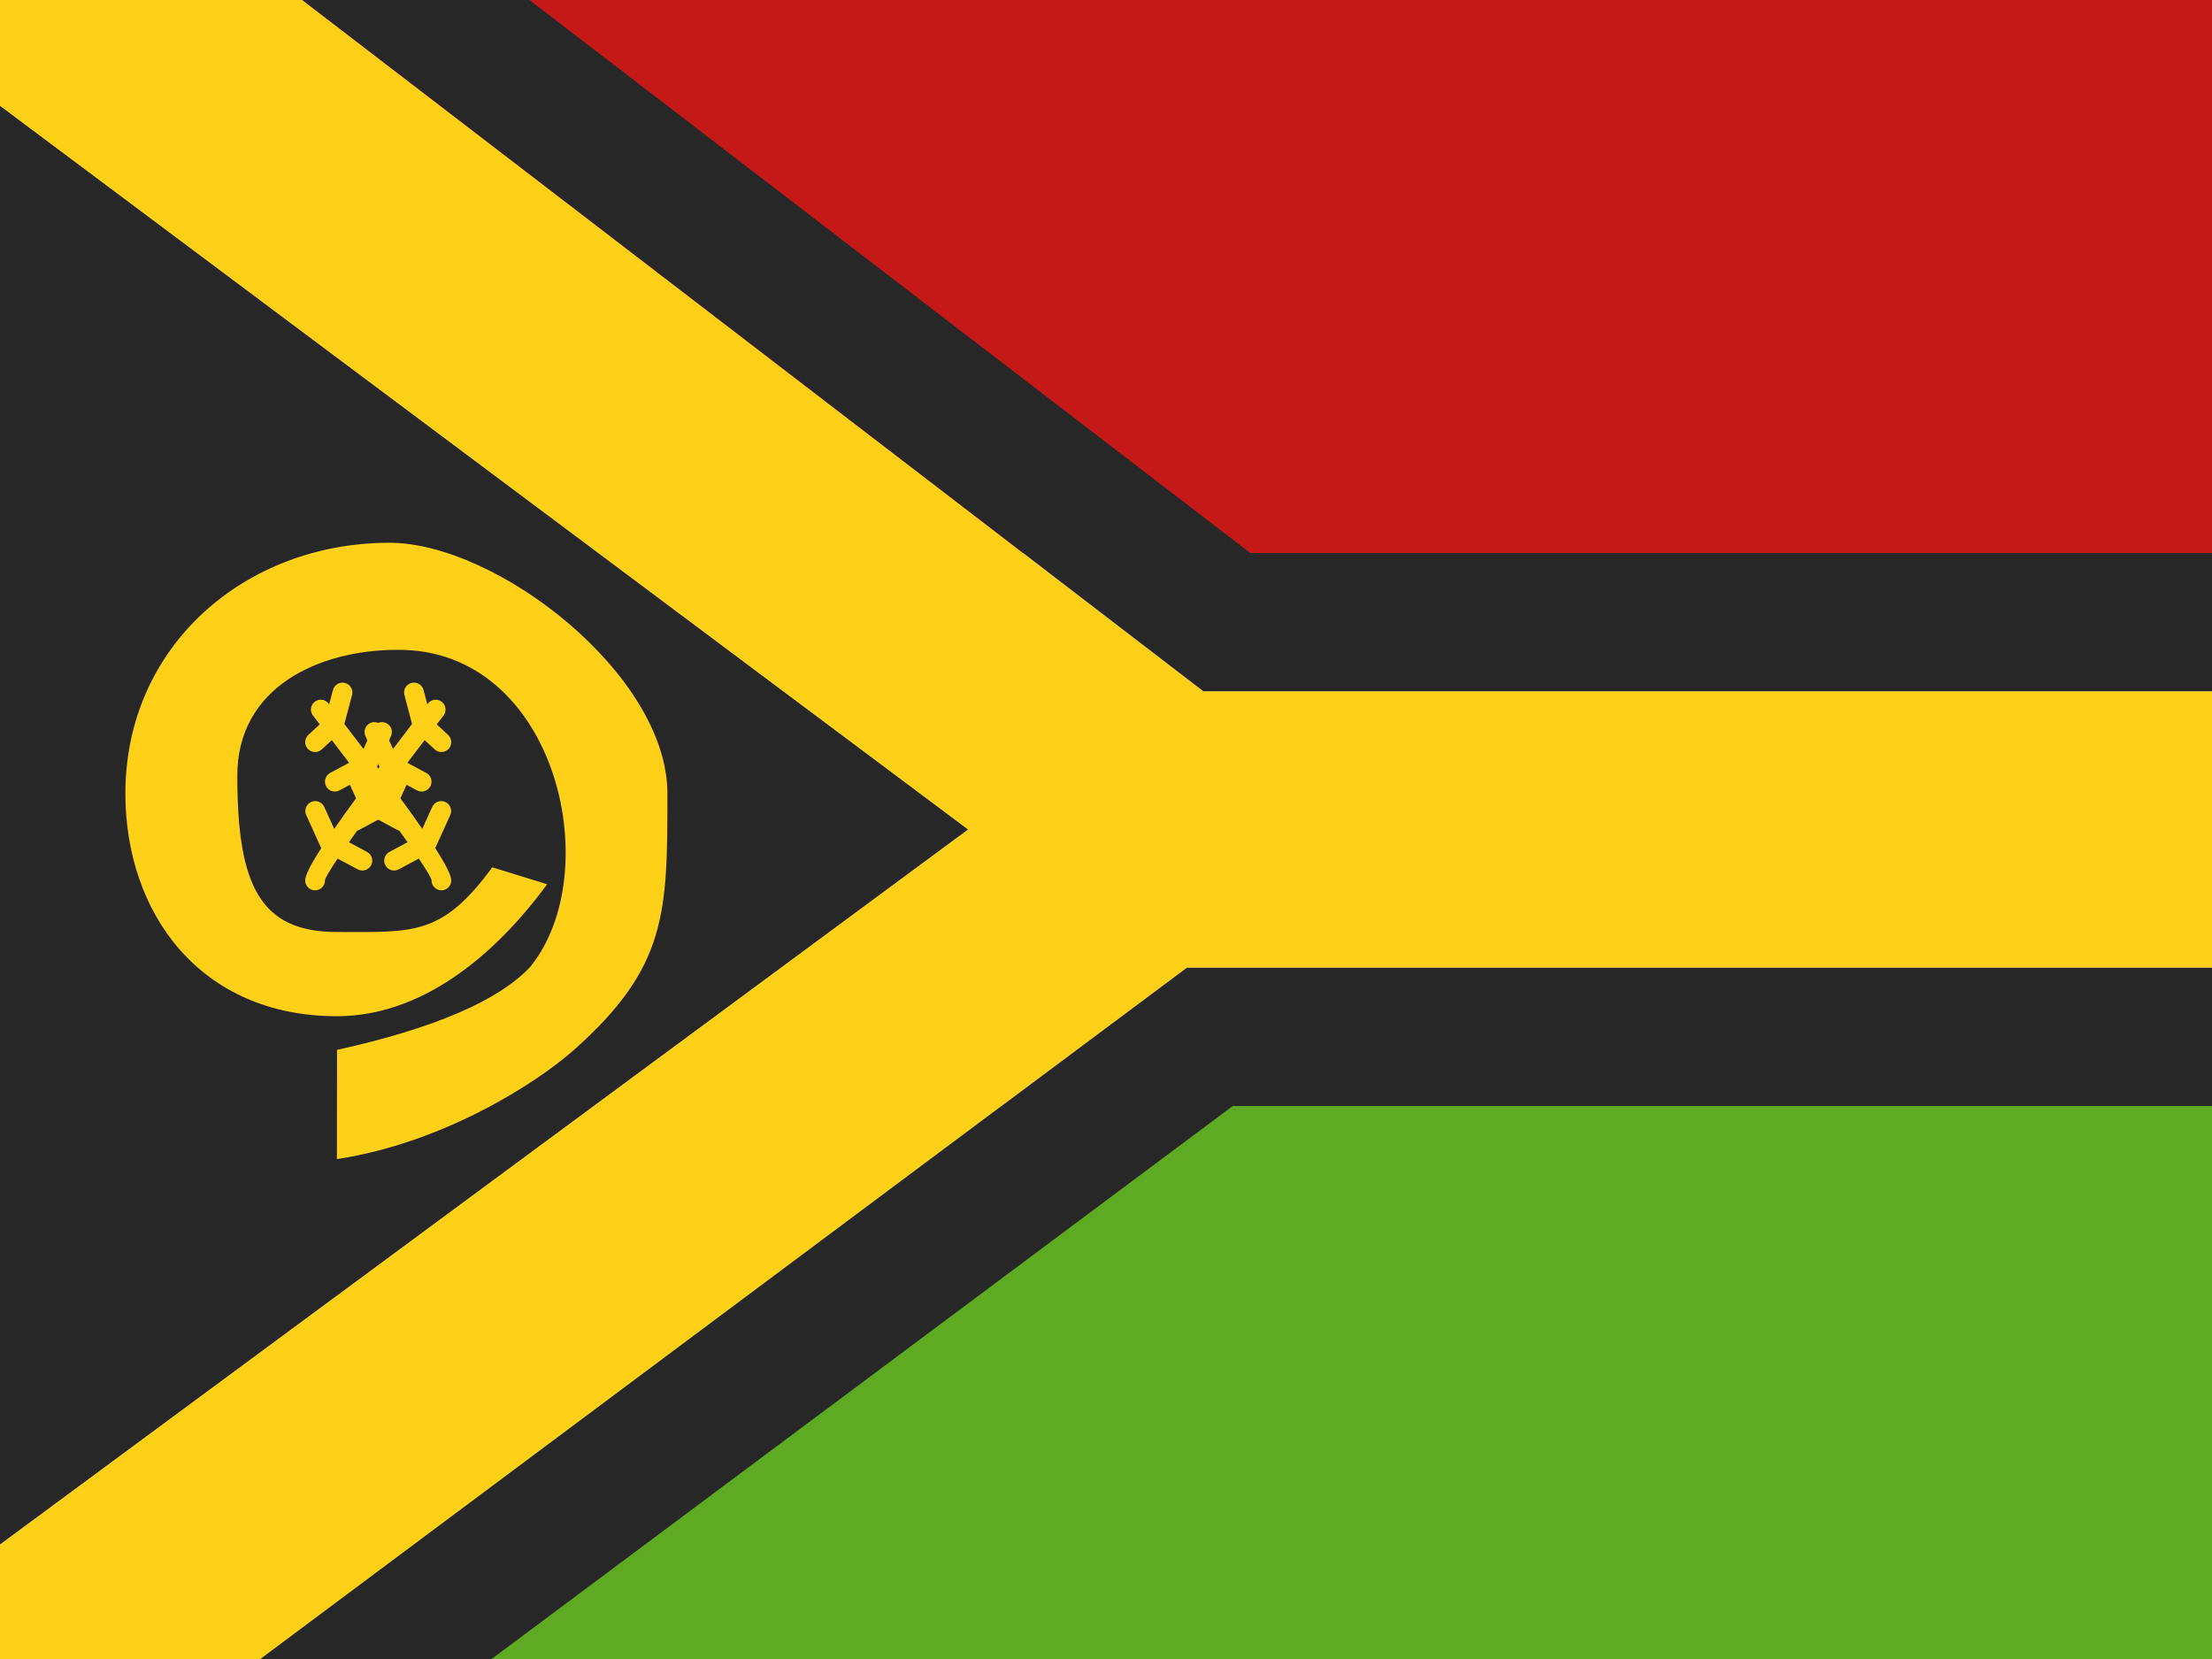
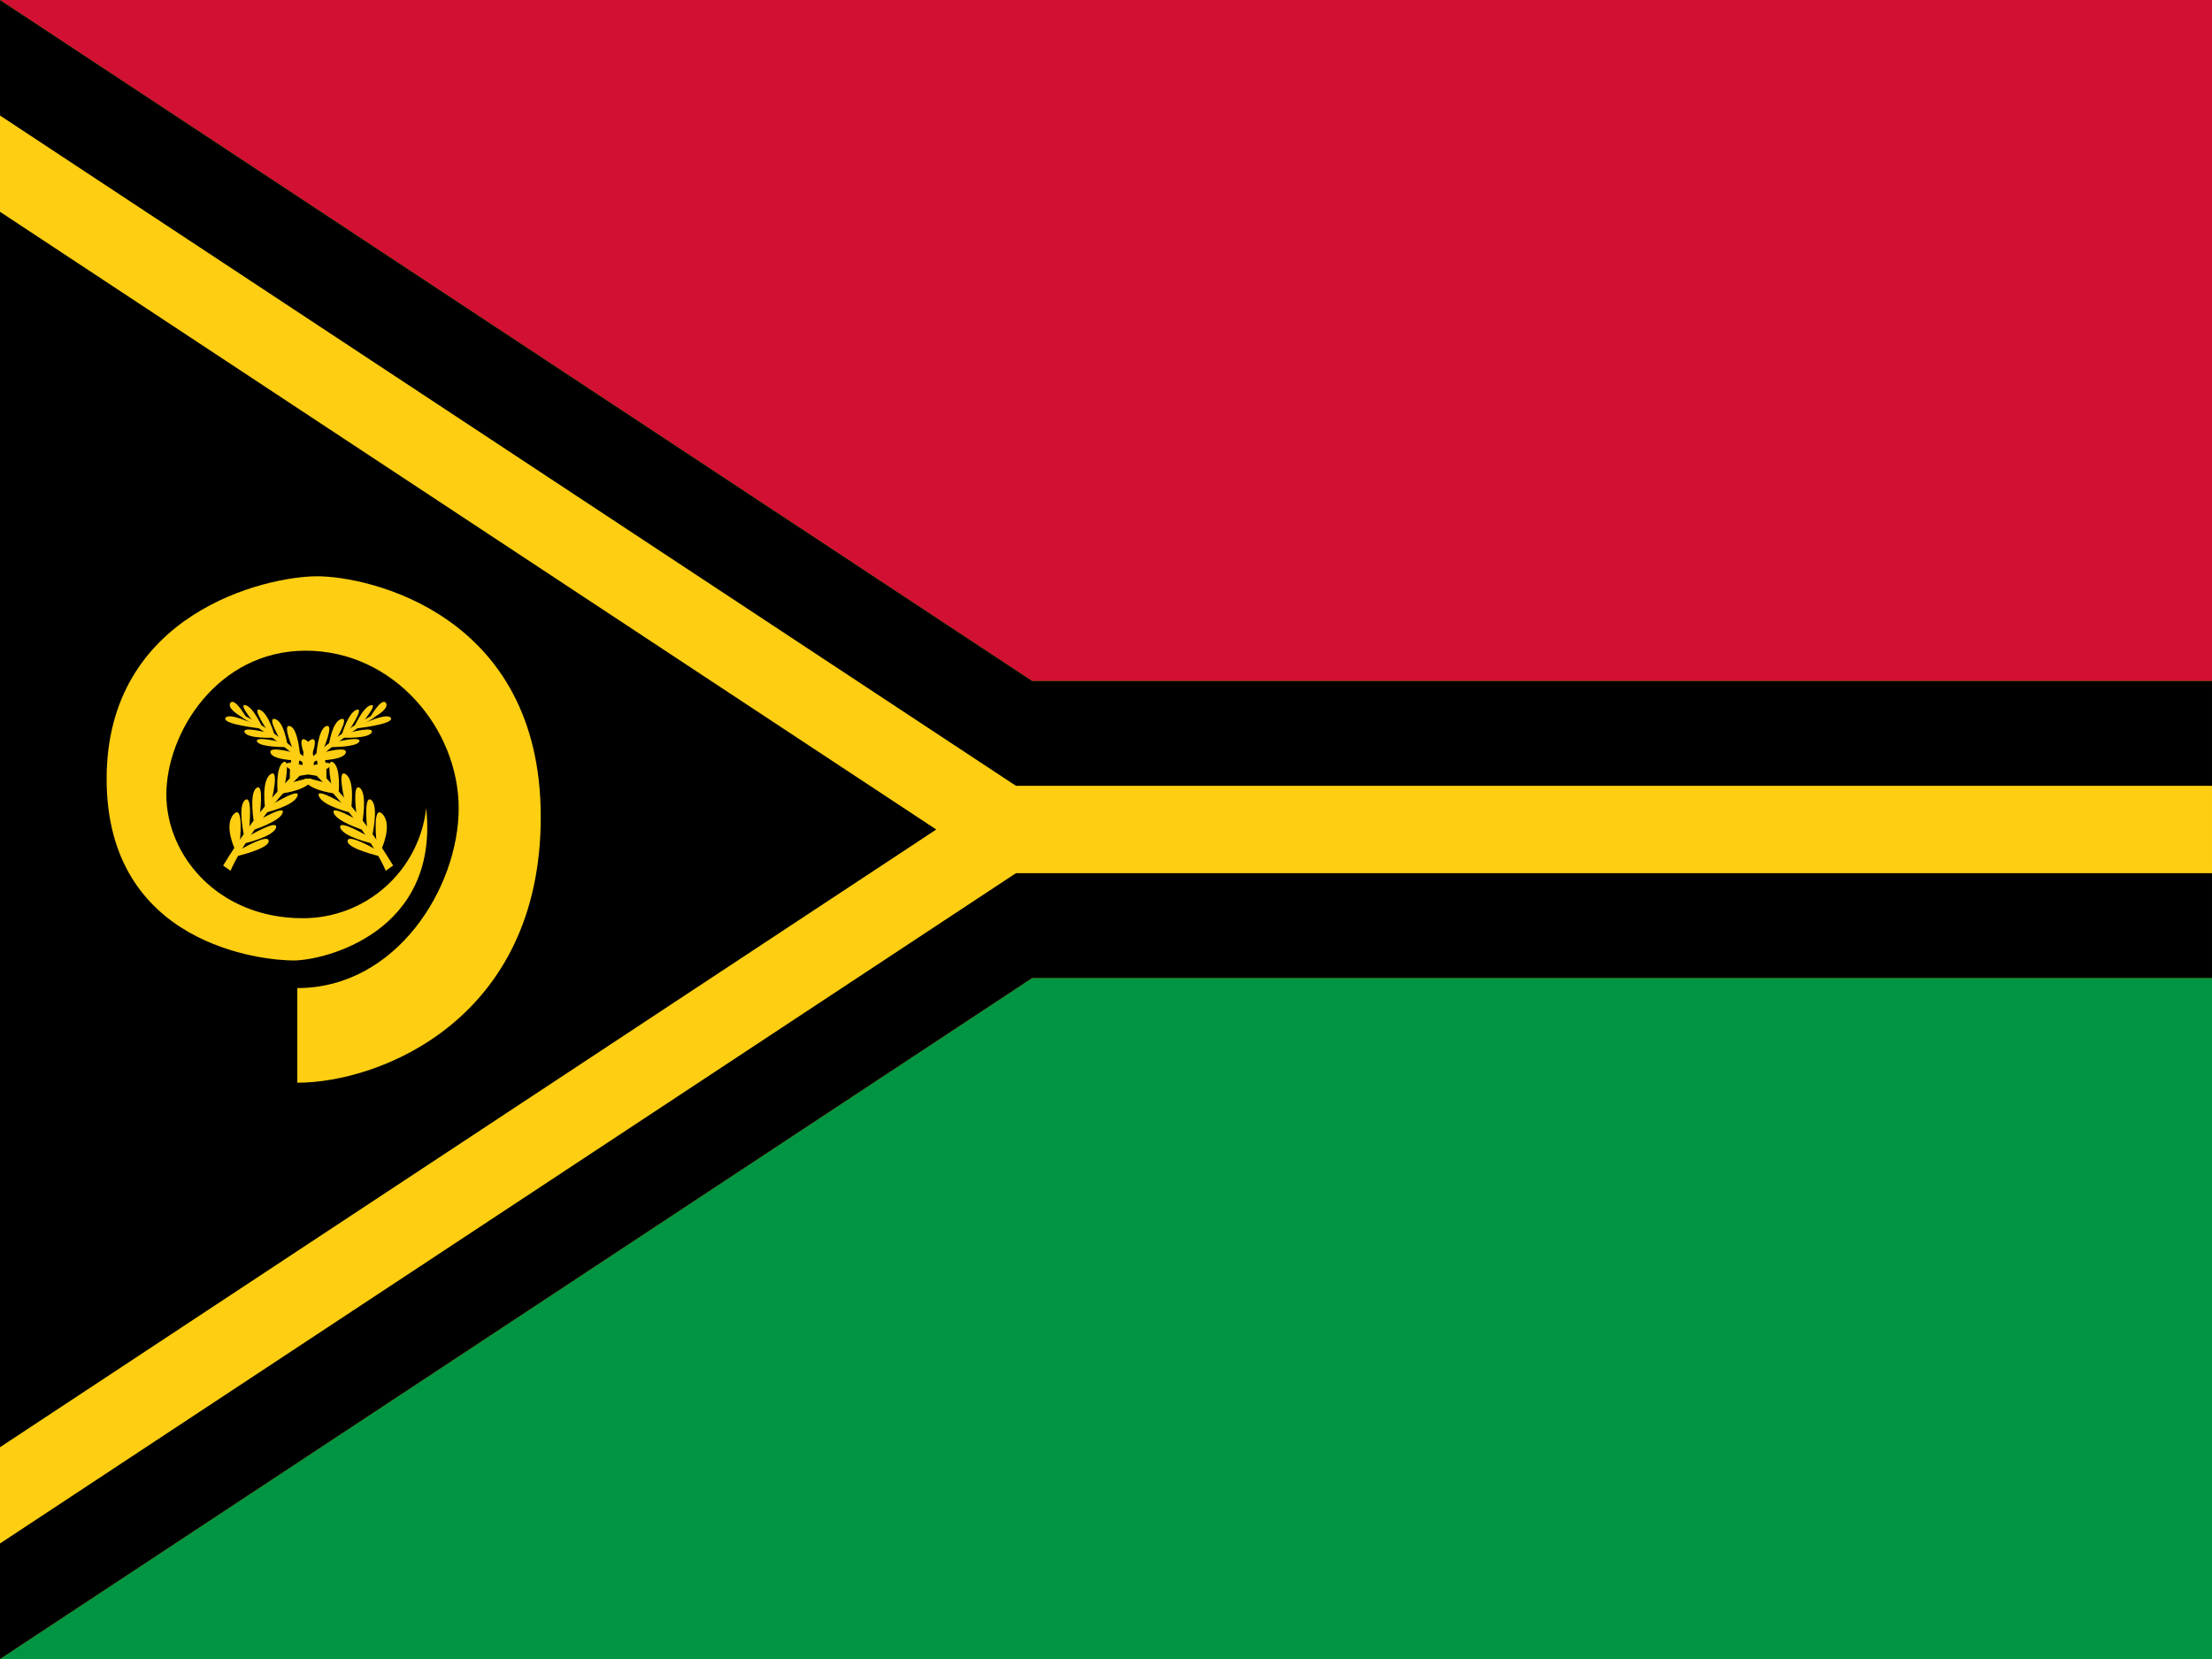
- <svg xmlns="http://www.w3.org/2000/svg" width="32" height="24" viewBox="0 0 32 24" fill="none">
-   <mask id="mask0_270_67522" style="mask-type:luminance" maskUnits="userSpaceOnUse" x="0" y="0" width="32" height="24">
-     <rect width="32" height="24" fill="white" />
-   </mask>
-   <g mask="url(#mask0_270_67522)">
-     <path fill-rule="evenodd" clip-rule="evenodd" d="M0 0H32V24H0V0Z" fill="#F7FCFF" />
-     <path fill-rule="evenodd" clip-rule="evenodd" d="M0 0V8H32V0H0Z" fill="#C51918" />
-     <path fill-rule="evenodd" clip-rule="evenodd" d="M0 16V24H32V16H0Z" fill="#5EAA22" />
-     <path fill-rule="evenodd" clip-rule="evenodd" d="M0 -2L16.67 12L0 26V-2Z" fill="#272727" />
-     <mask id="path-6-outside-1_270_67522" maskUnits="userSpaceOnUse" x="-2" y="-8.355" width="36" height="40" fill="black">
-       <rect fill="white" x="-2" y="-8.355" width="36" height="40" />
-       <path fill-rule="evenodd" clip-rule="evenodd" d="M0 -3.355L17.408 10H32V14H17.169L0 26.811V22.34L14 12L0 1.534V-3.355Z" />
-     </mask>
-     <path fill-rule="evenodd" clip-rule="evenodd" d="M0 -3.355L17.408 10H32V14H17.169L0 26.811V22.34L14 12L0 1.534V-3.355Z" fill="#FFD018" />
-     <path d="M17.408 10L16.191 11.587L16.73 12H17.408V10ZM0 -3.355L1.217 -4.942L-2 -7.41V-3.355H0ZM32 10H34V8H32V10ZM32 14V16H34V14H32ZM17.169 14V12H16.505L15.973 12.397L17.169 14ZM0 26.811H-2V30.799L1.196 28.414L0 26.811ZM0 22.34L-1.188 20.731L-2 21.331V22.34H0ZM14 12L15.188 13.609L17.353 12.01L15.197 10.398L14 12ZM0 1.534H-2V2.536L-1.197 3.136L0 1.534ZM18.626 8.413L1.217 -4.942L-1.217 -1.768L16.191 11.587L18.626 8.413ZM32 8H17.408V12H32V8ZM34 14V10H30V14H34ZM17.169 16H32V12H17.169V16ZM1.196 28.414L18.366 15.603L15.973 12.397L-1.196 25.209L1.196 28.414ZM-2 22.34V26.811H2V22.34H-2ZM12.812 10.391L-1.188 20.731L1.188 23.949L15.188 13.609L12.812 10.391ZM-1.197 3.136L12.803 13.602L15.197 10.398L1.197 -0.067L-1.197 3.136ZM-2 -3.355V1.534H2V-3.355H-2Z" fill="#272727" mask="url(#path-6-outside-1_270_67522)" />
-     <path d="M4.874 16.768L4.876 15.188C6.284 14.877 7.217 14.473 7.671 13.987C8.789 12.609 8.046 9.38 5.749 9.401C4.61 9.401 3.433 9.943 3.433 11.22C3.433 12.805 3.76 13.483 4.876 13.483C5.985 13.483 6.391 13.542 7.122 12.547L7.915 12.792C7.132 13.859 6.077 14.701 4.874 14.701C2.892 14.701 1.814 13.207 1.814 11.479C1.814 9.346 3.545 7.852 5.633 7.852C7.191 7.852 9.655 9.761 9.655 11.479C9.655 13.198 9.655 13.987 8.304 15.188C7.76 15.671 6.412 16.535 4.874 16.768Z" fill="#FFD018" />
-     <path fill-rule="evenodd" clip-rule="evenodd" d="M4.991 9.88C4.915 9.86 4.837 9.905 4.817 9.981L4.762 10.188C4.76 10.185 4.757 10.181 4.754 10.178C4.706 10.115 4.616 10.104 4.554 10.152C4.491 10.2 4.48 10.29 4.528 10.352C4.561 10.395 4.594 10.438 4.626 10.479L4.461 10.631C4.403 10.685 4.4 10.775 4.453 10.833C4.507 10.891 4.597 10.895 4.655 10.841L4.801 10.707C4.887 10.82 4.971 10.93 5.05 11.035L4.776 11.182C4.707 11.219 4.681 11.306 4.718 11.375C4.755 11.445 4.842 11.471 4.911 11.434L5.224 11.266C5.299 11.366 5.37 11.461 5.438 11.552L5.062 11.753C4.992 11.791 4.966 11.877 5.004 11.947C5.041 12.016 5.128 12.042 5.197 12.005L5.609 11.784C5.718 11.934 5.814 12.067 5.896 12.184L5.633 12.325C5.564 12.362 5.538 12.449 5.575 12.518C5.612 12.588 5.699 12.614 5.769 12.576L6.059 12.421C6.18 12.601 6.243 12.709 6.243 12.737C6.243 12.816 6.307 12.88 6.386 12.88C6.464 12.88 6.528 12.816 6.528 12.737C6.528 12.665 6.453 12.513 6.296 12.269C6.298 12.265 6.3 12.261 6.302 12.257L6.514 11.791C6.546 11.72 6.514 11.635 6.443 11.602C6.371 11.569 6.286 11.601 6.253 11.673L6.109 11.991C6.019 11.861 5.914 11.714 5.793 11.549L5.942 11.22C5.975 11.148 5.943 11.063 5.871 11.031C5.799 10.998 5.715 11.03 5.682 11.102L5.598 11.286C5.552 11.224 5.504 11.16 5.454 11.094L5.656 10.649C5.689 10.577 5.657 10.492 5.585 10.459C5.514 10.427 5.429 10.459 5.396 10.53L5.258 10.835C5.171 10.72 5.079 10.6 4.982 10.474L5.093 10.054C5.113 9.978 5.068 9.9 4.991 9.88Z" fill="#FFD018" />
-     <path fill-rule="evenodd" clip-rule="evenodd" d="M5.952 9.88C6.028 9.86 6.107 9.905 6.127 9.981L6.181 10.188C6.184 10.185 6.187 10.181 6.19 10.178C6.238 10.115 6.328 10.104 6.39 10.152C6.452 10.2 6.464 10.29 6.416 10.352C6.383 10.395 6.35 10.438 6.318 10.479L6.482 10.631C6.54 10.685 6.544 10.775 6.49 10.833C6.437 10.891 6.347 10.895 6.289 10.841L6.143 10.707C6.056 10.82 5.973 10.93 5.893 11.035L6.167 11.182C6.237 11.219 6.263 11.306 6.226 11.375C6.188 11.445 6.102 11.471 6.032 11.434L5.719 11.266C5.644 11.366 5.573 11.461 5.506 11.552L5.882 11.753C5.951 11.791 5.977 11.877 5.94 11.947C5.903 12.016 5.816 12.042 5.746 12.005L5.335 11.784C5.225 11.934 5.13 12.067 5.048 12.184L5.31 12.325C5.38 12.362 5.406 12.449 5.368 12.518C5.331 12.588 5.245 12.614 5.175 12.576L4.884 12.421C4.764 12.601 4.701 12.709 4.701 12.737C4.701 12.816 4.637 12.88 4.558 12.88C4.479 12.88 4.415 12.816 4.415 12.737C4.415 12.665 4.49 12.513 4.648 12.269C4.645 12.265 4.643 12.261 4.641 12.257L4.43 11.791C4.397 11.72 4.429 11.635 4.501 11.602C4.573 11.569 4.658 11.601 4.69 11.673L4.835 11.991C4.925 11.861 5.03 11.714 5.151 11.549L5.001 11.22C4.969 11.148 5.001 11.063 5.072 11.031C5.144 10.998 5.229 11.03 5.262 11.102L5.345 11.286C5.392 11.224 5.44 11.16 5.49 11.094L5.287 10.649C5.255 10.577 5.286 10.492 5.358 10.459C5.43 10.427 5.515 10.459 5.547 10.53L5.686 10.835C5.773 10.72 5.865 10.6 5.961 10.474L5.851 10.054C5.83 9.978 5.876 9.9 5.952 9.88Z" fill="#FFD018" />
+ <svg xmlns="http://www.w3.org/2000/svg" xmlns:xlink="http://www.w3.org/1999/xlink" id="flag-icons-vu" viewBox="0 0 640 480">
+   <defs>
+     <clipPath id="a">
+       <path d="M0 0v475l420-195h480v-85H420Z" />
+     </clipPath>
+   </defs>
+   <path fill="#009543" d="M0 0h640v480H0z" />
+   <path fill="#d21034" d="M0 0h640v240H0z" />
+   <g clip-path="url(#a)" transform="scale(.71111 1.01053)">
+     <path stroke="#fdce12" stroke-width="110" d="m0 0 420 195h480v85H420L0 475" />
+     <path fill="none" stroke="#000" stroke-width="60" d="m0 0 420 195h480m0 85H420L0 475" />
+   </g>
+   <g fill="#fdce12" transform="translate(-22) scale(1.01053)">
+     <path d="M106.9 283v27c23.5 0 69.7-18 69.7-76.1 0-58.1-49.3-68.9-64-68.9-14.8 0-60.3 10.6-60.3 58 0 47.6 44.7 52 53.5 52 8.8 0 41.8-8 38-43.6a35.5 35.5 0 0 1-35.4 31.5c-24 0-39-17.8-39-35.4 0-17.6 14.6-41.2 39.9-41.2 25.3 0 43.8 22.5 43.8 45.1 0 22.7-17.8 51.5-46.2 51.5z" />
+     <g id="b">
+       <path stroke="#fdce12" stroke-width=".8" d="m86.2 247.7 1.4 1s11.2-25.5 41.1-43.6c-3.8 2-23.8 12-42.5 42.6z" />
+       <path d="M89.1 243.3s-3.4-7-.4-10.2c3-3.1 1.7 8.3 1.7 8.3l1.3-1.9s-2-8.6.2-10.4c2.3-1.9 1.2 8.3 1.2 8.3l1.4-1.8s-1.5-8.4.7-10c2.3-1.6.9 8 .9 8l1.6-2s-1.2-8 1.5-9.9c2.7-1.9.3 7.6.3 7.6l1.8-2s-.8-7.3 1.5-9c2.3-1.6.4 7 .4 7l1.6-1.8s-.5-6.8 1.7-8.4c2.3-1.6.2 6.5.2 6.5l1.7-1.6s-.4-6.9 2.4-8.2c2.8-1.3-.5 6.4-.5 6.4l2-1.6s.5-8 2.9-8.7c2.4-.8-1 7-1 7l1.7-1.4s.9-6.8 3.5-7.6c2.7-.9-1.6 6.2-1.6 6.2l1.7-1.3s1.9-6.8 4.4-7.6c2.4-.7-2.6 6.5-2.6 6.5l1.7-1.2s2.7-6.2 5-6.6c2.1-.4-2.6 5.1-2.6 5.1l2.1-1.2s3.5-6.4 4.8-4.5c1.2 2-5 4.9-5 4.9l-2 1.2s7.5-3.6 8.4-1.8c.9 1.8-10.3 3-10.3 3l-1.8 1.2s7.5-2 6.6-.1c-1 1.9-8.4 1.5-8.4 1.5l-1.7 1.2s7.5-1.8 6.5 0c-1 1.6-8.3 1.5-8.3 1.5l-1.8 1.5s7.3-2 6.2.3c-1 2.2-9.4 2.1-9.4 2.1l-2 2s7.7-2.7 7-.6c-.6 2-9.4 3-9.4 3l-2 2s8.3-2.7 5.8-.2c-2.4 2.6-8.5 3.2-8.5 3.2l-2.3 3s8.2-5 7-2.2c-1.1 2.8-9.2 4.7-9.2 4.7l-1.6 2s7.4-4.3 6.6-2c-.7 2.5-8.6 5-8.6 5l-1.3 1.8s8.7-5.2 8-2.5c-.8 2.6-9.1 4.5-9.1 4.5l-1 1.7s8-4.7 8-2.4c.2 2.2-9.4 4.4-9.4 4.4l-.2-1.9z" />
+     </g>
+     <use xlink:href="#b" width="100%" height="100%" transform="matrix(-1 0 0 1 220 0)" />
  </g>
</svg>
